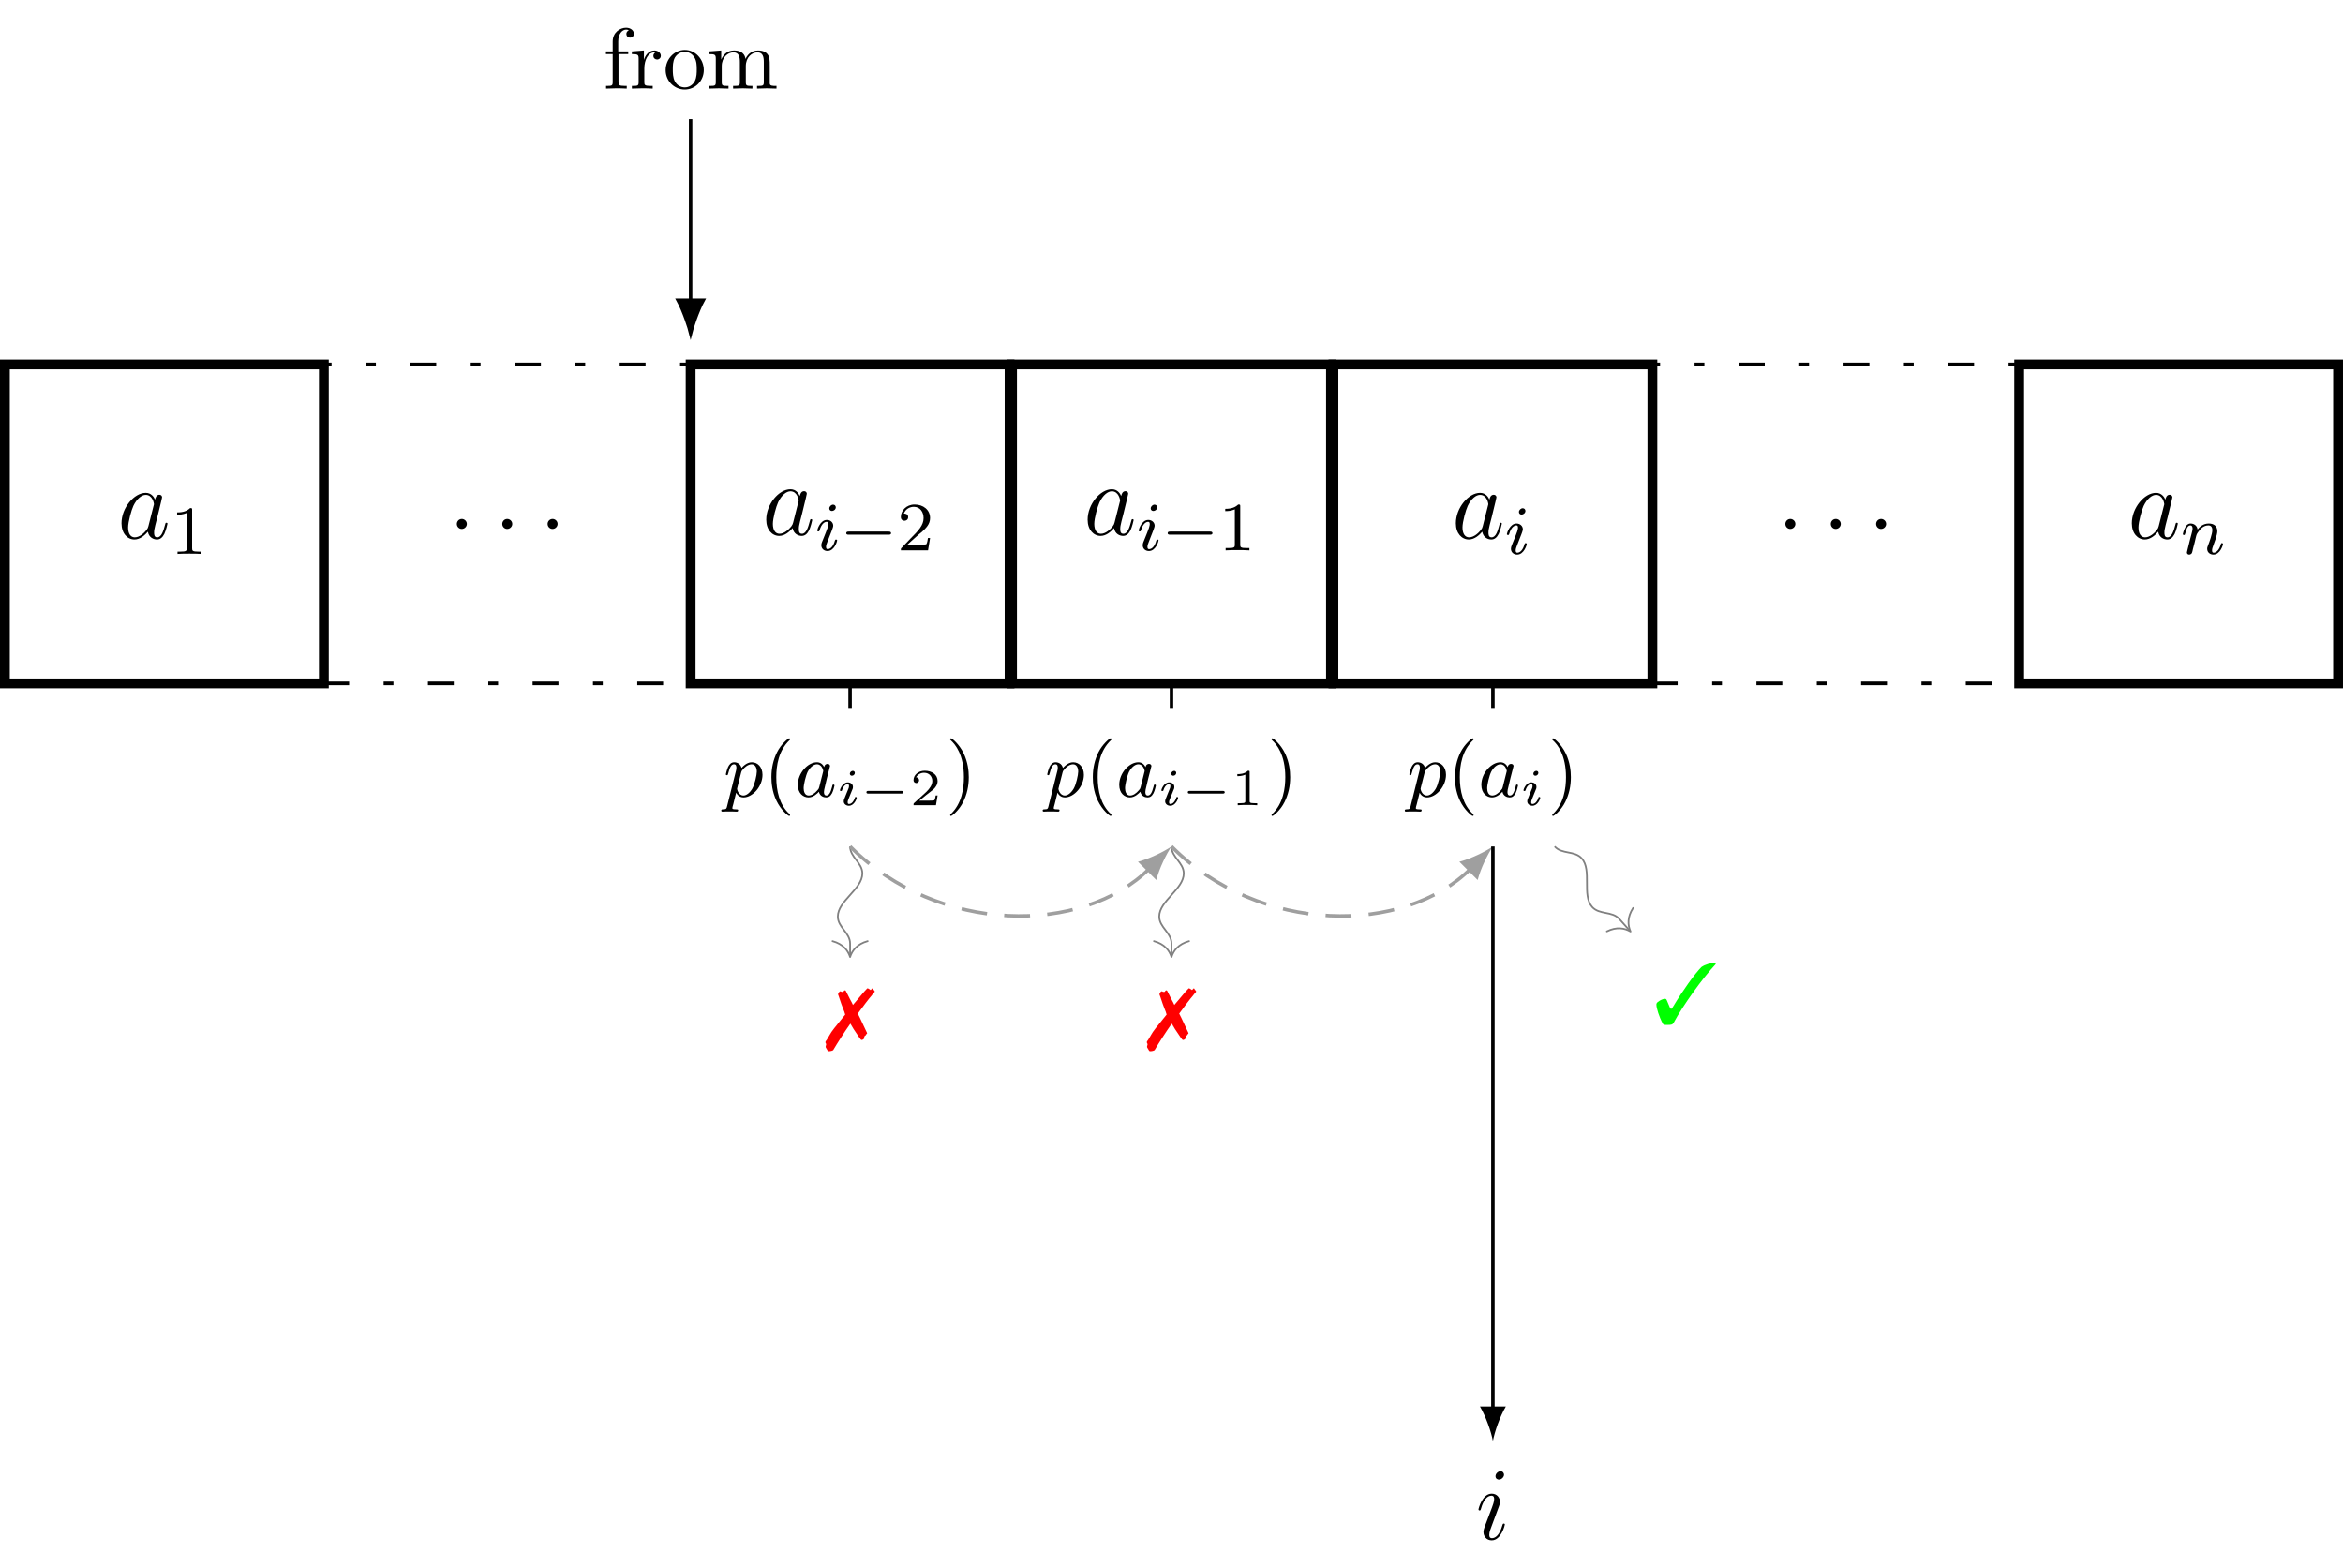
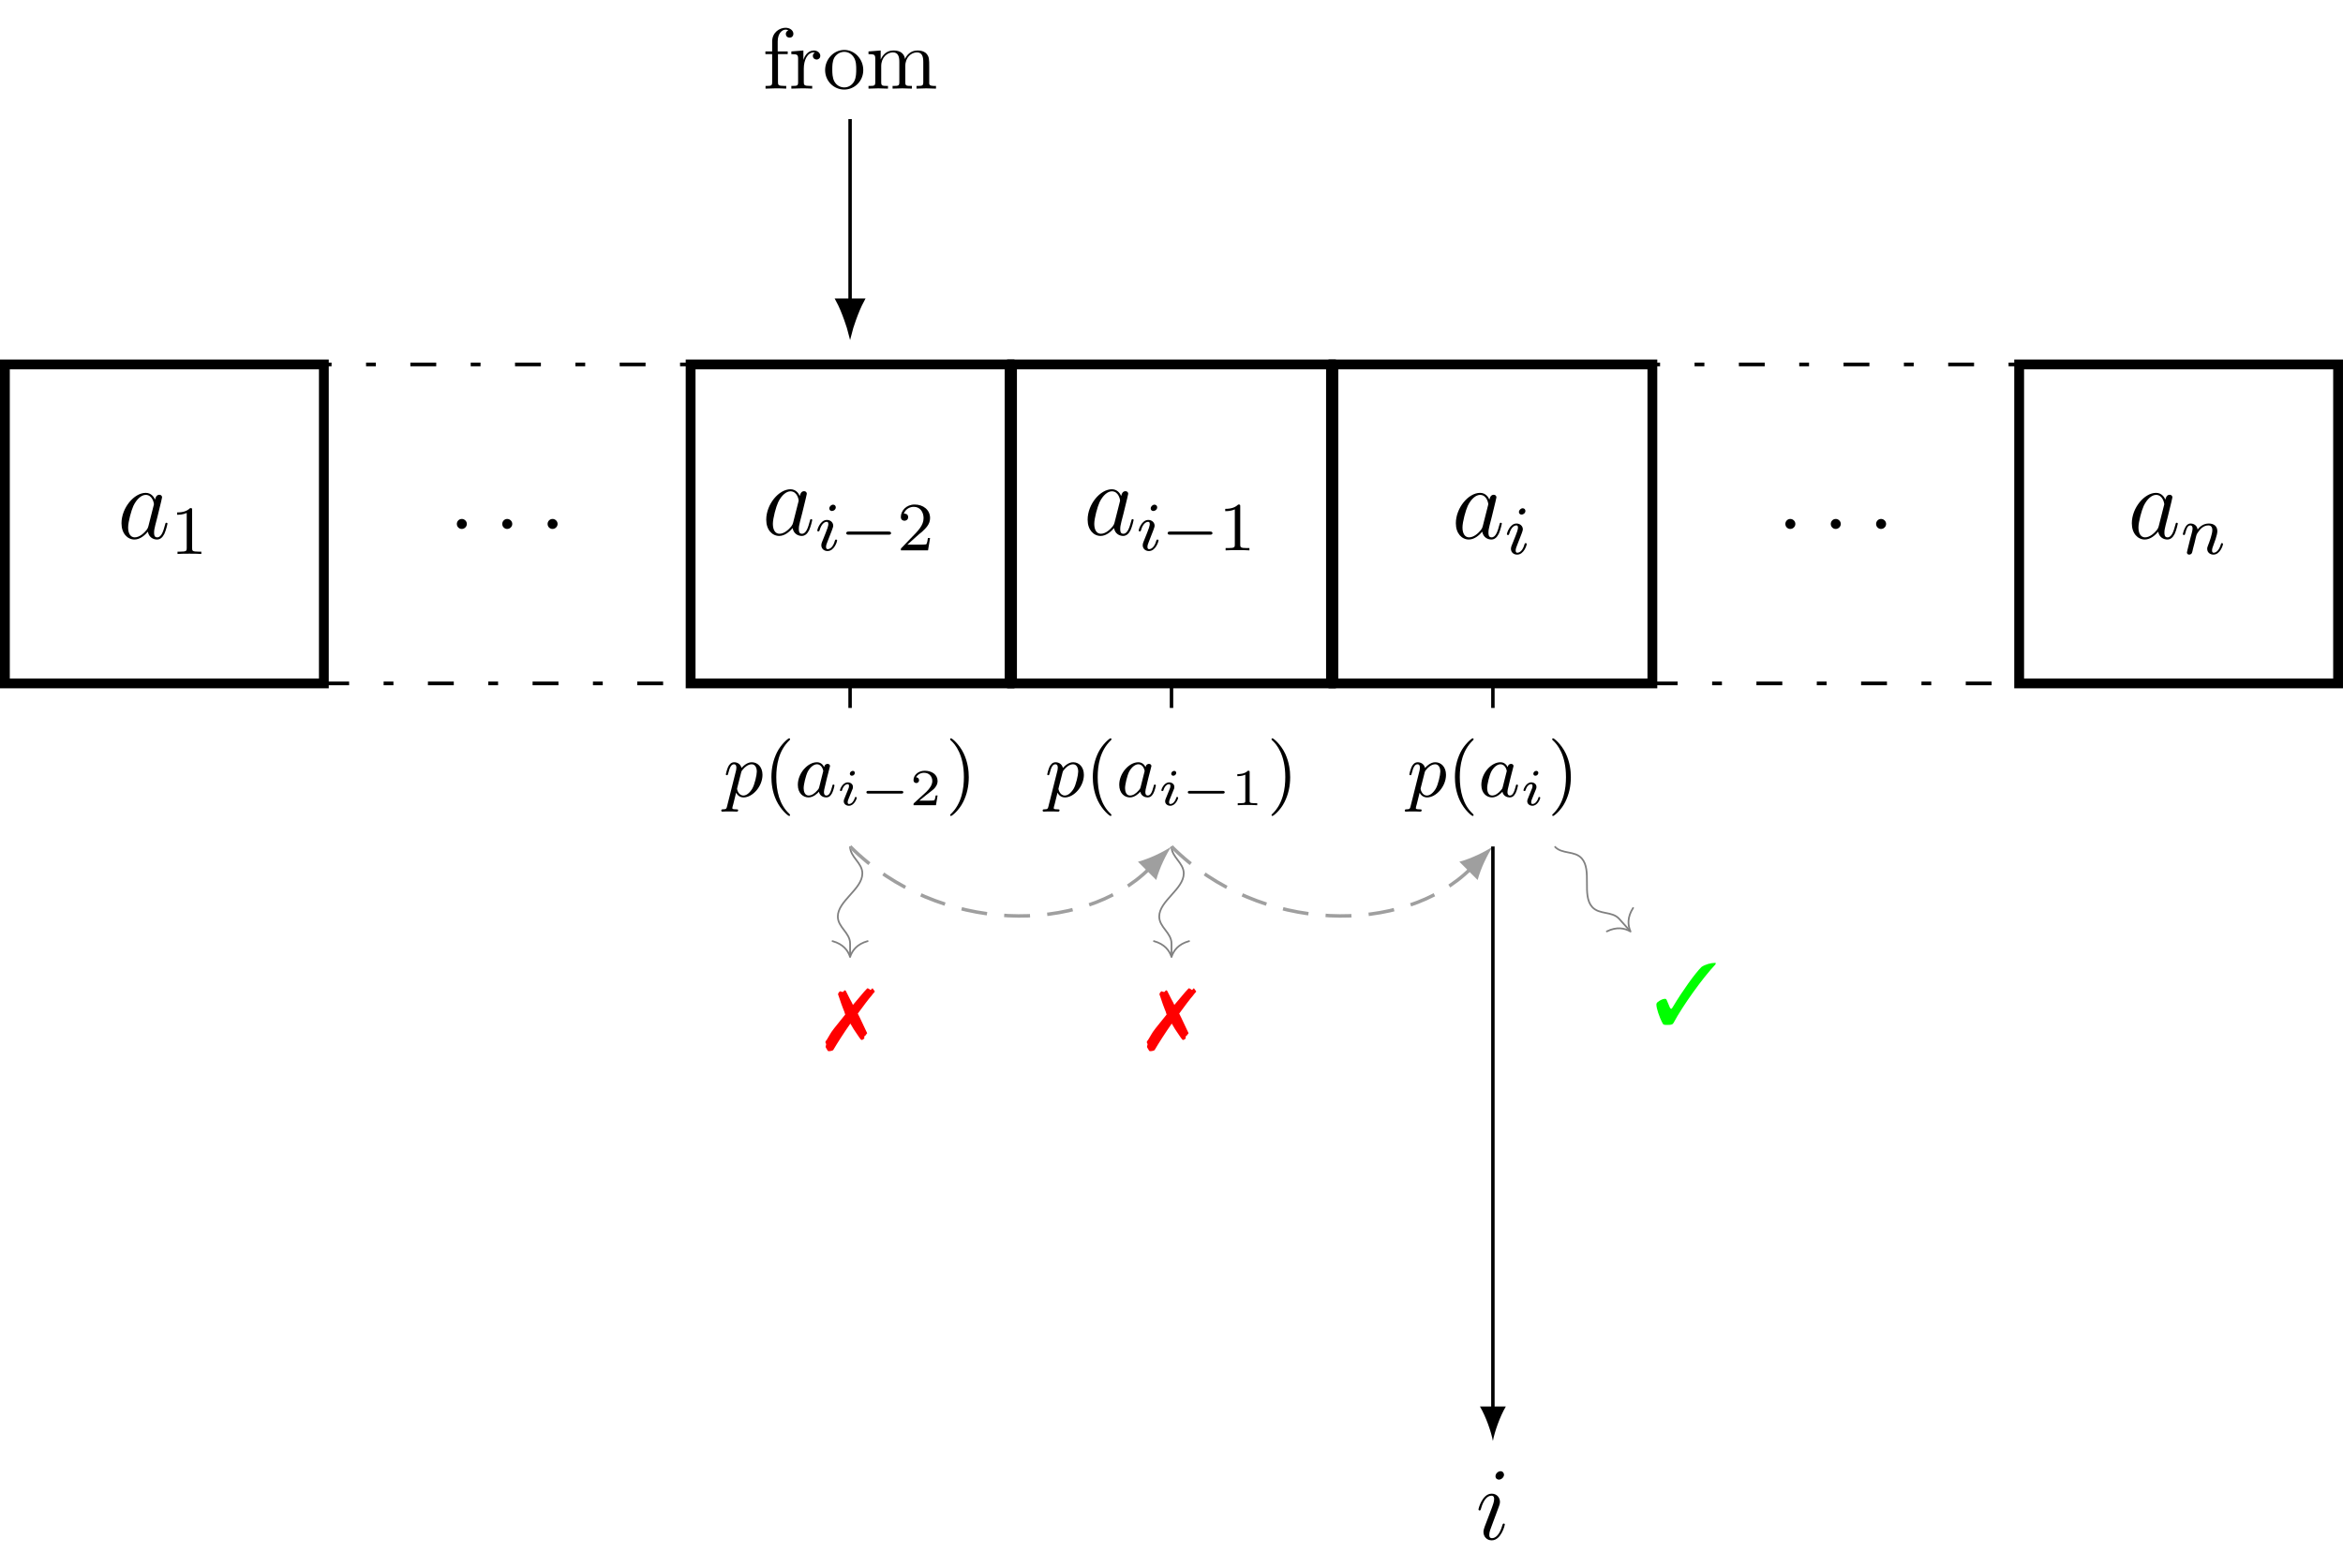
<svg xmlns="http://www.w3.org/2000/svg" xmlns:xlink="http://www.w3.org/1999/xlink" width="270.709pt" height="181.156pt" viewBox="0 0 270.709 181.156" version="1.1">
  <defs>
    <g>
      <symbol overflow="visible" id="glyph0-0">
        <path style="stroke:none;" d="" />
      </symbol>
      <symbol overflow="visible" id="glyph0-1">
        <path style="stroke:none;" d="M 3.594 -1.422 C 3.531 -1.219 3.531 -1.188 3.375 -0.969 C 3.109 -0.641 2.578 -0.125 2.016 -0.125 C 1.531 -0.125 1.25 -0.562 1.25 -1.266 C 1.25 -1.922 1.625 -3.266 1.859 -3.766 C 2.266 -4.609 2.828 -5.031 3.281 -5.031 C 4.078 -5.031 4.234 -4.047 4.234 -3.953 C 4.234 -3.938 4.203 -3.797 4.188 -3.766 Z M 4.359 -4.484 C 4.234 -4.797 3.906 -5.266 3.281 -5.266 C 1.938 -5.266 0.484 -3.531 0.484 -1.75 C 0.484 -0.578 1.172 0.125 1.984 0.125 C 2.641 0.125 3.203 -0.391 3.531 -0.781 C 3.656 -0.078 4.219 0.125 4.578 0.125 C 4.938 0.125 5.219 -0.094 5.438 -0.531 C 5.625 -0.938 5.797 -1.656 5.797 -1.703 C 5.797 -1.766 5.75 -1.812 5.672 -1.812 C 5.562 -1.812 5.562 -1.75 5.516 -1.578 C 5.328 -0.875 5.109 -0.125 4.609 -0.125 C 4.266 -0.125 4.25 -0.438 4.25 -0.672 C 4.25 -0.938 4.281 -1.078 4.391 -1.547 C 4.469 -1.844 4.531 -2.109 4.625 -2.453 C 5.062 -4.25 5.172 -4.672 5.172 -4.75 C 5.172 -4.906 5.047 -5.047 4.859 -5.047 C 4.484 -5.047 4.391 -4.625 4.359 -4.484 Z M 4.359 -4.484 " />
      </symbol>
      <symbol overflow="visible" id="glyph0-2">
        <path style="stroke:none;" d="M 2.203 -0.578 C 2.203 -0.922 1.906 -1.156 1.625 -1.156 C 1.281 -1.156 1.047 -0.875 1.047 -0.578 C 1.047 -0.234 1.328 0 1.609 0 C 1.953 0 2.203 -0.281 2.203 -0.578 Z M 2.203 -0.578 " />
      </symbol>
      <symbol overflow="visible" id="glyph0-3">
        <path style="stroke:none;" d="M 3.375 -1.703 C 3.375 -1.766 3.328 -1.812 3.266 -1.812 C 3.156 -1.812 3.141 -1.781 3.078 -1.578 C 2.766 -0.484 2.281 -0.125 1.891 -0.125 C 1.75 -0.125 1.578 -0.156 1.578 -0.516 C 1.578 -0.844 1.719 -1.188 1.859 -1.547 L 2.688 -3.781 C 2.719 -3.875 2.812 -4.094 2.812 -4.312 C 2.812 -4.812 2.453 -5.266 1.859 -5.266 C 0.766 -5.266 0.328 -3.531 0.328 -3.438 C 0.328 -3.391 0.375 -3.328 0.453 -3.328 C 0.562 -3.328 0.578 -3.375 0.625 -3.547 C 0.906 -4.547 1.359 -5.031 1.828 -5.031 C 1.938 -5.031 2.141 -5.016 2.141 -4.641 C 2.141 -4.328 1.984 -3.938 1.891 -3.672 L 1.047 -1.453 C 0.984 -1.25 0.906 -1.062 0.906 -0.844 C 0.906 -0.312 1.281 0.125 1.859 0.125 C 2.953 0.125 3.375 -1.625 3.375 -1.703 Z M 3.281 -7.453 C 3.281 -7.641 3.141 -7.859 2.875 -7.859 C 2.609 -7.859 2.297 -7.594 2.297 -7.281 C 2.297 -6.984 2.547 -6.891 2.688 -6.891 C 3.016 -6.891 3.281 -7.203 3.281 -7.453 Z M 3.281 -7.453 " />
      </symbol>
      <symbol overflow="visible" id="glyph1-0">
        <path style="stroke:none;" d="" />
      </symbol>
      <symbol overflow="visible" id="glyph1-1">
        <path style="stroke:none;" d="M 2.5 -5.078 C 2.5 -5.297 2.484 -5.297 2.266 -5.297 C 1.938 -4.984 1.516 -4.797 0.766 -4.797 L 0.766 -4.531 C 0.984 -4.531 1.406 -4.531 1.875 -4.734 L 1.875 -0.656 C 1.875 -0.359 1.844 -0.266 1.094 -0.266 L 0.812 -0.266 L 0.812 0 C 1.141 -0.031 1.828 -0.031 2.188 -0.031 C 2.547 -0.031 3.234 -0.031 3.562 0 L 3.562 -0.266 L 3.281 -0.266 C 2.531 -0.266 2.5 -0.359 2.5 -0.656 Z M 2.5 -5.078 " />
      </symbol>
      <symbol overflow="visible" id="glyph1-2">
        <path style="stroke:none;" d="M 2.25 -1.625 C 2.375 -1.75 2.703 -2.016 2.844 -2.125 C 3.328 -2.578 3.797 -3.016 3.797 -3.734 C 3.797 -4.688 3 -5.297 2.016 -5.297 C 1.047 -5.297 0.422 -4.578 0.422 -3.859 C 0.422 -3.469 0.734 -3.422 0.844 -3.422 C 1.016 -3.422 1.266 -3.531 1.266 -3.844 C 1.266 -4.25 0.859 -4.25 0.766 -4.25 C 1 -4.844 1.531 -5.031 1.922 -5.031 C 2.656 -5.031 3.047 -4.406 3.047 -3.734 C 3.047 -2.906 2.469 -2.297 1.516 -1.344 L 0.516 -0.297 C 0.422 -0.219 0.422 -0.203 0.422 0 L 3.562 0 L 3.797 -1.422 L 3.547 -1.422 C 3.531 -1.266 3.469 -0.875 3.375 -0.719 C 3.328 -0.656 2.719 -0.656 2.594 -0.656 L 1.172 -0.656 Z M 2.25 -1.625 " />
      </symbol>
      <symbol overflow="visible" id="glyph2-0">
        <path style="stroke:none;" d="" />
      </symbol>
      <symbol overflow="visible" id="glyph2-1">
        <path style="stroke:none;" d="M 2.375 -4.969 C 2.375 -5.141 2.25 -5.281 2.062 -5.281 C 1.859 -5.281 1.625 -5.078 1.625 -4.844 C 1.625 -4.672 1.75 -4.547 1.938 -4.547 C 2.141 -4.547 2.375 -4.734 2.375 -4.969 Z M 1.219 -2.047 L 0.781 -0.953 C 0.734 -0.828 0.703 -0.734 0.703 -0.594 C 0.703 -0.203 1 0.078 1.422 0.078 C 2.203 0.078 2.531 -1.031 2.531 -1.141 C 2.531 -1.219 2.469 -1.25 2.406 -1.25 C 2.312 -1.25 2.297 -1.188 2.266 -1.109 C 2.094 -0.469 1.766 -0.141 1.438 -0.141 C 1.344 -0.141 1.25 -0.188 1.25 -0.391 C 1.25 -0.594 1.312 -0.734 1.406 -0.984 C 1.484 -1.188 1.562 -1.406 1.656 -1.625 L 1.906 -2.266 C 1.969 -2.453 2.078 -2.703 2.078 -2.844 C 2.078 -3.234 1.75 -3.516 1.344 -3.516 C 0.578 -3.516 0.234 -2.406 0.234 -2.297 C 0.234 -2.219 0.297 -2.188 0.359 -2.188 C 0.469 -2.188 0.469 -2.234 0.5 -2.312 C 0.719 -3.078 1.078 -3.297 1.328 -3.297 C 1.438 -3.297 1.516 -3.25 1.516 -3.031 C 1.516 -2.953 1.5 -2.844 1.422 -2.594 Z M 1.219 -2.047 " />
      </symbol>
      <symbol overflow="visible" id="glyph2-2">
        <path style="stroke:none;" d="M 1.594 -1.312 C 1.625 -1.422 1.703 -1.734 1.719 -1.844 C 1.828 -2.281 1.828 -2.281 2.016 -2.547 C 2.281 -2.938 2.656 -3.297 3.188 -3.297 C 3.469 -3.297 3.641 -3.125 3.641 -2.75 C 3.641 -2.312 3.312 -1.406 3.156 -1.016 C 3.047 -0.75 3.047 -0.703 3.047 -0.594 C 3.047 -0.141 3.422 0.078 3.766 0.078 C 4.547 0.078 4.875 -1.031 4.875 -1.141 C 4.875 -1.219 4.812 -1.25 4.75 -1.25 C 4.656 -1.25 4.641 -1.188 4.625 -1.109 C 4.438 -0.453 4.094 -0.141 3.797 -0.141 C 3.672 -0.141 3.609 -0.219 3.609 -0.406 C 3.609 -0.594 3.672 -0.766 3.75 -0.969 C 3.859 -1.266 4.219 -2.188 4.219 -2.625 C 4.219 -3.234 3.797 -3.516 3.234 -3.516 C 2.578 -3.516 2.172 -3.125 1.938 -2.828 C 1.875 -3.266 1.531 -3.516 1.125 -3.516 C 0.844 -3.516 0.641 -3.328 0.516 -3.078 C 0.312 -2.703 0.234 -2.312 0.234 -2.297 C 0.234 -2.219 0.297 -2.188 0.359 -2.188 C 0.469 -2.188 0.469 -2.219 0.531 -2.438 C 0.625 -2.828 0.766 -3.297 1.094 -3.297 C 1.312 -3.297 1.359 -3.094 1.359 -2.922 C 1.359 -2.766 1.312 -2.625 1.25 -2.359 C 1.234 -2.297 1.109 -1.828 1.078 -1.719 L 0.781 -0.516 C 0.75 -0.391 0.703 -0.203 0.703 -0.172 C 0.703 0.016 0.859 0.078 0.969 0.078 C 1.109 0.078 1.234 -0.016 1.281 -0.109 C 1.312 -0.156 1.375 -0.438 1.406 -0.594 Z M 1.594 -1.312 " />
      </symbol>
      <symbol overflow="visible" id="glyph3-0">
        <path style="stroke:none;" d="" />
      </symbol>
      <symbol overflow="visible" id="glyph3-1">
        <path style="stroke:none;" d="M 5.562 -1.812 C 5.703 -1.812 5.875 -1.812 5.875 -1.984 C 5.875 -2.172 5.703 -2.172 5.562 -2.172 L 1 -2.172 C 0.875 -2.172 0.703 -2.172 0.703 -1.984 C 0.703 -1.812 0.875 -1.812 1 -1.812 Z M 5.562 -1.812 " />
      </symbol>
      <symbol overflow="visible" id="glyph4-0">
        <path style="stroke:none;" d="" />
      </symbol>
      <symbol overflow="visible" id="glyph4-1">
        <path style="stroke:none;" d="M 0.406 1.125 C 0.344 1.375 0.328 1.469 -0.047 1.469 C -0.156 1.469 -0.266 1.469 -0.266 1.625 C -0.266 1.656 -0.234 1.734 -0.141 1.734 L 0.234 1.719 C 0.297 1.719 0.5 1.719 0.625 1.719 C 0.781 1.719 0.938 1.719 1.078 1.719 C 1.234 1.719 1.375 1.734 1.516 1.734 C 1.562 1.734 1.688 1.734 1.688 1.578 C 1.688 1.469 1.594 1.469 1.438 1.469 C 1.016 1.469 1.016 1.406 1.016 1.312 C 1.016 1.266 1.078 1.016 1.125 0.875 L 1.453 -0.453 C 1.547 -0.266 1.797 0.094 2.312 0.094 C 3.359 0.094 4.5 -1.172 4.5 -2.516 C 4.5 -3.422 3.938 -3.969 3.266 -3.969 C 3.078 -3.969 2.625 -3.922 2.078 -3.312 C 1.953 -3.812 1.531 -3.969 1.234 -3.969 C 0.859 -3.969 0.656 -3.688 0.531 -3.438 C 0.391 -3.125 0.266 -2.625 0.266 -2.578 C 0.266 -2.5 0.328 -2.469 0.391 -2.469 C 0.484 -2.469 0.5 -2.516 0.547 -2.703 C 0.719 -3.406 0.906 -3.734 1.203 -3.734 C 1.484 -3.734 1.484 -3.453 1.484 -3.312 C 1.484 -3.25 1.469 -3.109 1.453 -3.047 Z M 2.031 -2.766 C 2.078 -2.938 2.078 -2.953 2.203 -3.094 C 2.438 -3.406 2.844 -3.734 3.25 -3.734 C 3.672 -3.734 3.844 -3.312 3.844 -2.891 C 3.844 -2.5 3.594 -1.375 3.312 -0.906 C 3 -0.391 2.625 -0.125 2.297 -0.125 C 1.719 -0.125 1.562 -0.828 1.562 -0.891 C 1.562 -0.953 1.594 -1 1.594 -1.047 Z M 2.031 -2.766 " />
      </symbol>
      <symbol overflow="visible" id="glyph4-2">
        <path style="stroke:none;" d="M 3.422 -3.406 C 3.25 -3.734 2.984 -3.969 2.578 -3.969 C 1.531 -3.969 0.375 -2.719 0.375 -1.359 C 0.375 -0.375 1 0.094 1.609 0.094 C 2.188 0.094 2.656 -0.391 2.812 -0.562 C 2.906 -0.062 3.359 0.094 3.641 0.094 C 3.906 0.094 4.125 -0.016 4.328 -0.391 C 4.484 -0.688 4.609 -1.25 4.609 -1.281 C 4.609 -1.328 4.578 -1.391 4.5 -1.391 C 4.391 -1.391 4.375 -1.344 4.344 -1.172 C 4.141 -0.391 3.953 -0.125 3.672 -0.125 C 3.438 -0.125 3.391 -0.344 3.391 -0.531 C 3.391 -0.703 3.438 -0.891 3.516 -1.203 L 3.734 -2.125 C 3.797 -2.344 3.969 -3.016 4 -3.156 C 4.031 -3.281 4.094 -3.5 4.094 -3.531 C 4.094 -3.672 3.969 -3.781 3.812 -3.781 C 3.688 -3.781 3.469 -3.719 3.422 -3.406 Z M 2.844 -1.094 C 2.797 -0.922 2.797 -0.922 2.656 -0.75 C 2.328 -0.359 1.969 -0.125 1.625 -0.125 C 1.188 -0.125 1.047 -0.578 1.047 -0.969 C 1.047 -1.406 1.297 -2.438 1.516 -2.875 C 1.797 -3.406 2.219 -3.734 2.578 -3.734 C 3.172 -3.734 3.312 -3.016 3.312 -2.953 C 3.312 -2.922 3.297 -2.859 3.281 -2.828 Z M 2.844 -1.094 " />
      </symbol>
      <symbol overflow="visible" id="glyph5-0">
        <path style="stroke:none;" d="" />
      </symbol>
      <symbol overflow="visible" id="glyph5-1">
        <path style="stroke:none;" d="M 3.062 2.141 C 3.062 2.094 3.031 2.062 2.984 2 C 1.828 0.938 1.469 -0.672 1.469 -2.25 C 1.469 -3.625 1.734 -5.312 3 -6.516 C 3.047 -6.562 3.062 -6.578 3.062 -6.625 C 3.062 -6.688 3.016 -6.734 2.953 -6.734 C 2.844 -6.734 2.031 -6.078 1.547 -5.109 C 1.125 -4.25 0.906 -3.312 0.906 -2.25 C 0.906 -1.609 0.984 -0.578 1.484 0.469 C 2.016 1.578 2.844 2.234 2.953 2.234 C 3.016 2.234 3.062 2.203 3.062 2.141 Z M 3.062 2.141 " />
      </symbol>
      <symbol overflow="visible" id="glyph5-2">
        <path style="stroke:none;" d="M 2.672 -2.25 C 2.672 -2.984 2.562 -3.969 2.094 -4.969 C 1.562 -6.078 0.734 -6.734 0.625 -6.734 C 0.531 -6.734 0.516 -6.656 0.516 -6.625 C 0.516 -6.578 0.531 -6.562 0.594 -6.5 C 1.125 -6.031 2.109 -4.812 2.109 -2.25 C 2.109 -0.969 1.875 0.812 0.578 2.031 C 0.562 2.047 0.516 2.094 0.516 2.141 C 0.516 2.156 0.531 2.234 0.625 2.234 C 0.734 2.234 1.547 1.594 2.031 0.609 C 2.453 -0.25 2.672 -1.172 2.672 -2.25 Z M 2.672 -2.25 " />
      </symbol>
      <symbol overflow="visible" id="glyph6-0">
        <path style="stroke:none;" d="" />
      </symbol>
      <symbol overflow="visible" id="glyph6-1">
        <path style="stroke:none;" d="M 2.078 -3.734 C 2.078 -3.875 1.969 -3.969 1.844 -3.969 C 1.672 -3.969 1.5 -3.812 1.5 -3.641 C 1.5 -3.5 1.609 -3.406 1.734 -3.406 C 1.938 -3.406 2.078 -3.578 2.078 -3.734 Z M 1.719 -1.641 C 1.75 -1.703 1.797 -1.844 1.828 -1.906 C 1.844 -1.953 1.859 -2.016 1.859 -2.125 C 1.859 -2.453 1.562 -2.641 1.266 -2.641 C 0.656 -2.641 0.359 -1.844 0.359 -1.719 C 0.359 -1.688 0.391 -1.641 0.469 -1.641 C 0.562 -1.641 0.578 -1.672 0.594 -1.719 C 0.766 -2.297 1.078 -2.438 1.25 -2.438 C 1.359 -2.438 1.406 -2.359 1.406 -2.219 C 1.406 -2.109 1.375 -2.016 1.359 -1.969 L 1.047 -1.203 C 0.969 -1.031 0.969 -1.016 0.891 -0.812 C 0.812 -0.641 0.797 -0.562 0.797 -0.453 C 0.797 -0.156 1.062 0.062 1.391 0.062 C 2 0.062 2.297 -0.734 2.297 -0.859 C 2.297 -0.875 2.297 -0.953 2.188 -0.953 C 2.094 -0.953 2.094 -0.922 2.062 -0.797 C 1.969 -0.5 1.719 -0.141 1.406 -0.141 C 1.297 -0.141 1.25 -0.203 1.25 -0.359 C 1.25 -0.469 1.281 -0.562 1.359 -0.75 Z M 1.719 -1.641 " />
      </symbol>
      <symbol overflow="visible" id="glyph7-0">
        <path style="stroke:none;" d="" />
      </symbol>
      <symbol overflow="visible" id="glyph7-1">
        <path style="stroke:none;" d="M 4.766 -1.344 C 4.859 -1.344 5.016 -1.344 5.016 -1.5 C 5.016 -1.656 4.859 -1.656 4.766 -1.656 L 1 -1.656 C 0.891 -1.656 0.75 -1.656 0.75 -1.5 C 0.75 -1.344 0.891 -1.344 1 -1.344 Z M 4.766 -1.344 " />
      </symbol>
      <symbol overflow="visible" id="glyph8-0">
        <path style="stroke:none;" d="" />
      </symbol>
      <symbol overflow="visible" id="glyph8-1">
        <path style="stroke:none;" d="M 3.219 -1.125 L 3 -1.125 C 2.984 -1.031 2.922 -0.641 2.844 -0.578 C 2.797 -0.531 2.312 -0.531 2.219 -0.531 L 1.109 -0.531 L 1.875 -1.156 C 2.078 -1.328 2.609 -1.703 2.797 -1.891 C 2.969 -2.062 3.219 -2.375 3.219 -2.797 C 3.219 -3.547 2.547 -3.984 1.734 -3.984 C 0.969 -3.984 0.438 -3.469 0.438 -2.906 C 0.438 -2.609 0.688 -2.562 0.75 -2.562 C 0.906 -2.562 1.078 -2.672 1.078 -2.891 C 1.078 -3.016 1 -3.219 0.734 -3.219 C 0.875 -3.516 1.234 -3.75 1.656 -3.75 C 2.281 -3.75 2.609 -3.281 2.609 -2.797 C 2.609 -2.375 2.328 -1.938 1.922 -1.547 L 0.5 -0.25 C 0.438 -0.188 0.438 -0.188 0.438 0 L 3.031 0 Z M 3.219 -1.125 " />
      </symbol>
      <symbol overflow="visible" id="glyph8-2">
        <path style="stroke:none;" d="M 2.141 -3.797 C 2.141 -3.984 2.125 -3.984 1.938 -3.984 C 1.547 -3.594 0.938 -3.594 0.719 -3.594 L 0.719 -3.359 C 0.875 -3.359 1.281 -3.359 1.641 -3.531 L 1.641 -0.516 C 1.641 -0.312 1.641 -0.234 1.016 -0.234 L 0.766 -0.234 L 0.766 0 C 1.094 -0.031 1.562 -0.031 1.891 -0.031 C 2.219 -0.031 2.688 -0.031 3.016 0 L 3.016 -0.234 L 2.766 -0.234 C 2.141 -0.234 2.141 -0.312 2.141 -0.516 Z M 2.141 -3.797 " />
      </symbol>
      <symbol overflow="visible" id="glyph9-0">
        <path style="stroke:none;" d="" />
      </symbol>
      <symbol overflow="visible" id="glyph9-1">
        <path style="stroke:none;" d="M 3.734 -3.656 C 4.203 -4.312 5.141 -5.547 5.328 -5.734 C 5.406 -5.859 5.5 -5.953 5.578 -6.047 C 5.625 -6.094 5.656 -6.141 5.672 -6.156 C 5.688 -6.172 5.703 -6.188 5.703 -6.203 C 5.703 -6.203 5.641 -6.312 5.625 -6.328 L 5.531 -6.438 C 5.531 -6.438 5.516 -6.469 5.5 -6.5 C 5.453 -6.562 5.438 -6.578 5.438 -6.578 L 5.422 -6.578 C 5.406 -6.578 5.391 -6.562 5.391 -6.547 C 5.344 -6.516 5.312 -6.484 5.281 -6.438 C 5.281 -6.438 5.25 -6.406 5.219 -6.375 C 5.078 -6.484 4.922 -6.578 4.859 -6.578 C 4.828 -6.578 4.812 -6.562 4.453 -6.172 C 3.719 -5.312 3.344 -4.875 3.172 -4.656 C 3.125 -4.781 3.125 -4.781 3.047 -4.922 C 2.844 -5.281 2.719 -5.547 2.609 -5.766 C 2.328 -6.344 2.328 -6.344 2.25 -6.344 C 2.219 -6.344 2.172 -6.312 2.156 -6.312 C 2.141 -6.281 2.125 -6.25 2.109 -6.234 L 2.031 -6.156 C 2 -6.172 1.969 -6.172 1.953 -6.172 C 1.938 -6.172 1.906 -6.172 1.875 -6.156 C 1.797 -6.203 1.766 -6.234 1.719 -6.234 C 1.625 -6.234 1.453 -6.016 1.453 -5.891 C 1.453 -5.875 1.469 -5.797 1.516 -5.703 L 1.828 -4.781 C 1.953 -4.453 2.062 -4.141 2.188 -3.844 C 2.188 -3.797 2.234 -3.703 2.281 -3.547 C 1.062 -2.047 0.688 -1.578 0.516 -1.25 C 0.312 -0.922 0.188 -0.688 0.156 -0.641 C 0.047 -0.516 -0.016 -0.406 -0.016 -0.344 C -0.016 -0.344 0.016 -0.266 0.062 -0.172 C 0.062 -0.141 0.078 -0.109 0.078 -0.094 C 0.078 -0.078 0.062 -0.016 0.031 0.094 C 0.016 0.125 0.016 0.141 0.016 0.156 C 0.016 0.234 0.016 0.234 0.234 0.594 C 0.281 0.672 0.297 0.688 0.375 0.688 C 0.562 0.688 0.797 0.641 0.891 0.562 C 1.359 -0.234 2.156 -1.484 2.875 -2.5 C 3.203 -1.922 3.203 -1.922 3.875 -0.938 C 4.062 -0.672 4.109 -0.609 4.188 -0.609 C 4.312 -0.609 4.5 -0.766 4.5 -0.859 C 4.5 -0.875 4.5 -0.906 4.469 -0.953 C 4.469 -0.953 4.469 -0.984 4.469 -0.984 C 4.469 -1 4.5 -1.031 4.562 -1.094 L 4.672 -1.172 L 4.672 -1.234 C 4.75 -1.281 4.781 -1.312 4.812 -1.375 L 4.781 -1.469 C 4.734 -1.562 4.734 -1.562 4.609 -1.828 C 4.422 -2.219 4.25 -2.609 3.984 -3.156 Z M 3.734 -3.656 " />
      </symbol>
      <symbol overflow="visible" id="glyph9-2">
        <path style="stroke:none;" d="M 7.188 -7.031 C 6.625 -7.031 5.969 -6.844 5.547 -6.547 C 4.781 -5.781 3.344 -3.766 2.297 -2.016 C 2.172 -1.781 2.109 -1.719 2.047 -1.719 C 2 -1.719 1.922 -1.797 1.859 -1.969 L 1.562 -2.672 C 1.5 -2.828 1.453 -2.875 1.328 -2.875 C 1.109 -2.875 0.797 -2.734 0.516 -2.516 C 0.391 -2.422 0.344 -2.328 0.344 -2.203 C 0.344 -1.797 0.672 -0.766 1.062 -0.047 C 1.141 0.125 1.203 0.141 1.609 0.141 C 2.109 0.141 2.219 0.094 2.328 -0.094 C 3.406 -2.109 5.703 -5.297 7.188 -6.875 Z M 7.188 -7.031 " />
      </symbol>
      <symbol overflow="visible" id="glyph10-0">
        <path style="stroke:none;" d="" />
      </symbol>
      <symbol overflow="visible" id="glyph10-1">
        <path style="stroke:none;" d="M 1.75 -4.297 L 1.75 -5.453 C 1.75 -6.328 2.219 -6.812 2.656 -6.812 C 2.688 -6.812 2.844 -6.812 2.984 -6.734 C 2.875 -6.703 2.688 -6.562 2.688 -6.312 C 2.688 -6.094 2.844 -5.891 3.125 -5.891 C 3.406 -5.891 3.562 -6.094 3.562 -6.328 C 3.562 -6.703 3.188 -7.031 2.656 -7.031 C 1.969 -7.031 1.109 -6.5 1.109 -5.438 L 1.109 -4.297 L 0.328 -4.297 L 0.328 -3.984 L 1.109 -3.984 L 1.109 -0.75 C 1.109 -0.312 1 -0.312 0.344 -0.312 L 0.344 0 C 0.734 -0.016 1.203 -0.031 1.469 -0.031 C 1.875 -0.031 2.344 -0.031 2.734 0 L 2.734 -0.312 L 2.531 -0.312 C 1.797 -0.312 1.781 -0.422 1.781 -0.781 L 1.781 -3.984 L 2.906 -3.984 L 2.906 -4.297 Z M 1.75 -4.297 " />
      </symbol>
      <symbol overflow="visible" id="glyph10-2">
        <path style="stroke:none;" d="M 1.672 -3.312 L 1.672 -4.406 L 0.281 -4.297 L 0.281 -3.984 C 0.984 -3.984 1.062 -3.922 1.062 -3.422 L 1.062 -0.75 C 1.062 -0.312 0.953 -0.312 0.281 -0.312 L 0.281 0 C 0.672 -0.016 1.141 -0.031 1.422 -0.031 C 1.812 -0.031 2.281 -0.031 2.688 0 L 2.688 -0.312 L 2.469 -0.312 C 1.734 -0.312 1.719 -0.422 1.719 -0.781 L 1.719 -2.312 C 1.719 -3.297 2.141 -4.188 2.891 -4.188 C 2.953 -4.188 2.984 -4.188 3 -4.172 C 2.969 -4.172 2.766 -4.047 2.766 -3.781 C 2.766 -3.516 2.984 -3.359 3.203 -3.359 C 3.375 -3.359 3.625 -3.484 3.625 -3.797 C 3.625 -4.109 3.312 -4.406 2.891 -4.406 C 2.156 -4.406 1.797 -3.734 1.672 -3.312 Z M 1.672 -3.312 " />
      </symbol>
      <symbol overflow="visible" id="glyph10-3">
        <path style="stroke:none;" d="M 4.688 -2.141 C 4.688 -3.406 3.703 -4.469 2.5 -4.469 C 1.25 -4.469 0.281 -3.375 0.281 -2.141 C 0.281 -0.844 1.312 0.109 2.484 0.109 C 3.688 0.109 4.688 -0.875 4.688 -2.141 Z M 2.5 -0.141 C 2.062 -0.141 1.625 -0.344 1.359 -0.812 C 1.109 -1.25 1.109 -1.859 1.109 -2.219 C 1.109 -2.609 1.109 -3.141 1.344 -3.578 C 1.609 -4.031 2.078 -4.25 2.484 -4.25 C 2.922 -4.25 3.344 -4.031 3.609 -3.594 C 3.875 -3.172 3.875 -2.594 3.875 -2.219 C 3.875 -1.859 3.875 -1.312 3.656 -0.875 C 3.422 -0.422 2.984 -0.141 2.5 -0.141 Z M 2.5 -0.141 " />
      </symbol>
      <symbol overflow="visible" id="glyph10-4">
        <path style="stroke:none;" d="M 1.094 -3.422 L 1.094 -0.75 C 1.094 -0.312 0.984 -0.312 0.312 -0.312 L 0.312 0 C 0.672 -0.016 1.172 -0.031 1.453 -0.031 C 1.703 -0.031 2.219 -0.016 2.562 0 L 2.562 -0.312 C 1.891 -0.312 1.781 -0.312 1.781 -0.75 L 1.781 -2.594 C 1.781 -3.625 2.5 -4.188 3.125 -4.188 C 3.766 -4.188 3.875 -3.656 3.875 -3.078 L 3.875 -0.75 C 3.875 -0.312 3.766 -0.312 3.094 -0.312 L 3.094 0 C 3.438 -0.016 3.953 -0.031 4.219 -0.031 C 4.469 -0.031 5 -0.016 5.328 0 L 5.328 -0.312 C 4.672 -0.312 4.562 -0.312 4.562 -0.75 L 4.562 -2.594 C 4.562 -3.625 5.266 -4.188 5.906 -4.188 C 6.531 -4.188 6.641 -3.656 6.641 -3.078 L 6.641 -0.75 C 6.641 -0.312 6.531 -0.312 5.859 -0.312 L 5.859 0 C 6.203 -0.016 6.719 -0.031 6.984 -0.031 C 7.25 -0.031 7.766 -0.016 8.109 0 L 8.109 -0.312 C 7.594 -0.312 7.344 -0.312 7.328 -0.609 L 7.328 -2.516 C 7.328 -3.375 7.328 -3.672 7.016 -4.031 C 6.875 -4.203 6.547 -4.406 5.969 -4.406 C 5.141 -4.406 4.688 -3.812 4.531 -3.422 C 4.391 -4.297 3.656 -4.406 3.203 -4.406 C 2.469 -4.406 2 -3.984 1.719 -3.359 L 1.719 -4.406 L 0.312 -4.297 L 0.312 -3.984 C 1.016 -3.984 1.094 -3.922 1.094 -3.422 Z M 1.094 -3.422 " />
      </symbol>
    </g>
    <clipPath id="clip1">
      <path d="M 233 42 L 270.711 42 L 270.711 79 L 233 79 Z M 233 42 " />
    </clipPath>
    <clipPath id="clip2">
      <path d="M 232 41 L 270.711 41 L 270.711 80 L 232 80 Z M 232 41 " />
    </clipPath>
  </defs>
  <g id="surface1">
    <path style="fill-rule:nonzero;fill:rgb(100%,100%,100%);fill-opacity:1;stroke-width:1.134;stroke-linecap:butt;stroke-linejoin:miter;stroke:rgb(0%,0%,0%);stroke-opacity:1;stroke-miterlimit:10;" d="M -18.426 -18.426 L 18.426 -18.426 L 18.426 18.426 L -18.426 18.426 Z M -18.426 -18.426 " transform="matrix(1,0,0,-1,18.992,60.531)" />
    <g style="fill:rgb(0%,0%,0%);fill-opacity:1;">
      <use xlink:href="#glyph0-1" x="13.554" y="62.208" />
    </g>
    <g style="fill:rgb(0%,0%,0%);fill-opacity:1;">
      <use xlink:href="#glyph1-1" x="19.698" y="64.001" />
    </g>
    <path style="fill:none;stroke-width:0.425;stroke-linecap:butt;stroke-linejoin:miter;stroke:rgb(0%,0%,0%);stroke-opacity:1;stroke-dasharray:2.989,3.985,1.134,3.985;stroke-miterlimit:10;" d="M -21.258 -18.426 L 21.261 -18.426 L 21.261 18.426 L -21.258 18.426 Z M -21.258 -18.426 " transform="matrix(1,0,0,-1,58.606,60.531)" />
    <g style="fill:rgb(0%,0%,0%);fill-opacity:1;">
      <use xlink:href="#glyph0-2" x="51.736" y="61.112" />
    </g>
    <g style="fill:rgb(0%,0%,0%);fill-opacity:1;">
      <use xlink:href="#glyph0-2" x="56.984" y="61.112" />
    </g>
    <g style="fill:rgb(0%,0%,0%);fill-opacity:1;">
      <use xlink:href="#glyph0-2" x="62.221" y="61.112" />
    </g>
    <path style="fill-rule:nonzero;fill:rgb(100%,100%,100%);fill-opacity:1;stroke-width:1.134;stroke-linecap:butt;stroke-linejoin:miter;stroke:rgb(0%,0%,0%);stroke-opacity:1;stroke-miterlimit:10;" d="M -18.427 -18.426 L 18.425 -18.426 L 18.425 18.426 L -18.427 18.426 Z M -18.427 -18.426 " transform="matrix(1,0,0,-1,98.22,60.531)" />
    <g style="fill:rgb(0%,0%,0%);fill-opacity:1;">
      <use xlink:href="#glyph0-1" x="88.047" y="61.793" />
    </g>
    <g style="fill:rgb(0%,0%,0%);fill-opacity:1;">
      <use xlink:href="#glyph2-1" x="94.192" y="63.586" />
    </g>
    <g style="fill:rgb(0%,0%,0%);fill-opacity:1;">
      <use xlink:href="#glyph3-1" x="97.075" y="63.586" />
    </g>
    <g style="fill:rgb(0%,0%,0%);fill-opacity:1;">
      <use xlink:href="#glyph1-2" x="103.662" y="63.586" />
    </g>
    <path style="fill-rule:nonzero;fill:rgb(100%,100%,100%);fill-opacity:1;stroke-width:1.134;stroke-linecap:butt;stroke-linejoin:miter;stroke:rgb(0%,0%,0%);stroke-opacity:1;stroke-miterlimit:10;" d="M -18.424 -18.426 L 18.427 -18.426 L 18.427 18.426 L -18.424 18.426 Z M -18.424 -18.426 " transform="matrix(1,0,0,-1,135.354,60.531)" />
    <g style="fill:rgb(0%,0%,0%);fill-opacity:1;">
      <use xlink:href="#glyph0-1" x="125.181" y="61.793" />
    </g>
    <g style="fill:rgb(0%,0%,0%);fill-opacity:1;">
      <use xlink:href="#glyph2-1" x="131.326" y="63.586" />
    </g>
    <g style="fill:rgb(0%,0%,0%);fill-opacity:1;">
      <use xlink:href="#glyph3-1" x="134.209" y="63.586" />
    </g>
    <g style="fill:rgb(0%,0%,0%);fill-opacity:1;">
      <use xlink:href="#glyph1-1" x="140.796" y="63.586" />
    </g>
    <path style="fill-rule:nonzero;fill:rgb(100%,100%,100%);fill-opacity:1;stroke-width:1.134;stroke-linecap:butt;stroke-linejoin:miter;stroke:rgb(0%,0%,0%);stroke-opacity:1;stroke-miterlimit:10;" d="M -18.425 -18.426 L 18.426 -18.426 L 18.426 18.426 L -18.425 18.426 Z M -18.425 -18.426 " transform="matrix(1,0,0,-1,172.488,60.531)" />
    <g style="fill:rgb(0%,0%,0%);fill-opacity:1;">
      <use xlink:href="#glyph0-1" x="167.725" y="62.208" />
    </g>
    <g style="fill:rgb(0%,0%,0%);fill-opacity:1;">
      <use xlink:href="#glyph2-1" x="173.87" y="64.001" />
    </g>
    <path style="fill:none;stroke-width:0.425;stroke-linecap:butt;stroke-linejoin:miter;stroke:rgb(0%,0%,0%);stroke-opacity:1;stroke-dasharray:2.989,3.985,1.134,3.985;stroke-miterlimit:10;" d="M -21.258 -18.426 L 21.261 -18.426 L 21.261 18.426 L -21.258 18.426 Z M -21.258 -18.426 " transform="matrix(1,0,0,-1,212.102,60.531)" />
    <g style="fill:rgb(0%,0%,0%);fill-opacity:1;">
      <use xlink:href="#glyph0-2" x="205.232" y="61.112" />
    </g>
    <g style="fill:rgb(0%,0%,0%);fill-opacity:1;">
      <use xlink:href="#glyph0-2" x="210.48" y="61.112" />
    </g>
    <g style="fill:rgb(0%,0%,0%);fill-opacity:1;">
      <use xlink:href="#glyph0-2" x="215.717" y="61.112" />
    </g>
    <g clip-path="url(#clip1)" clip-rule="nonzero">
      <path style=" stroke:none;fill-rule:nonzero;fill:rgb(100%,100%,100%);fill-opacity:1;" d="M 233.293 78.957 L 270.141 78.957 L 270.141 42.105 L 233.293 42.105 Z M 233.293 78.957 " />
    </g>
    <g clip-path="url(#clip2)" clip-rule="nonzero">
      <path style="fill:none;stroke-width:1.134;stroke-linecap:butt;stroke-linejoin:miter;stroke:rgb(0%,0%,0%);stroke-opacity:1;stroke-miterlimit:10;" d="M -18.424 -18.426 L 18.424 -18.426 L 18.424 18.426 L -18.424 18.426 Z M -18.424 -18.426 " transform="matrix(1,0,0,-1,251.717,60.531)" />
    </g>
    <g style="fill:rgb(0%,0%,0%);fill-opacity:1;">
      <use xlink:href="#glyph0-1" x="245.826" y="62.208" />
    </g>
    <g style="fill:rgb(0%,0%,0%);fill-opacity:1;">
      <use xlink:href="#glyph2-2" x="251.971" y="64.001" />
    </g>
    <g style="fill:rgb(0%,0%,0%);fill-opacity:1;">
      <use xlink:href="#glyph0-3" x="170.492" y="177.836" />
    </g>
    <g style="fill:rgb(0%,0%,0%);fill-opacity:1;">
      <use xlink:href="#glyph4-1" x="83.597" y="92.035" />
    </g>
    <g style="fill:rgb(0%,0%,0%);fill-opacity:1;">
      <use xlink:href="#glyph5-1" x="88.223" y="92.035" />
    </g>
    <g style="fill:rgb(0%,0%,0%);fill-opacity:1;">
      <use xlink:href="#glyph4-2" x="91.807" y="92.035" />
    </g>
    <g style="fill:rgb(0%,0%,0%);fill-opacity:1;">
      <use xlink:href="#glyph6-1" x="96.689" y="93.032" />
    </g>
    <g style="fill:rgb(0%,0%,0%);fill-opacity:1;">
      <use xlink:href="#glyph7-1" x="99.353" y="93.032" />
    </g>
    <g style="fill:rgb(0%,0%,0%);fill-opacity:1;">
      <use xlink:href="#glyph8-1" x="105.109" y="93.032" />
    </g>
    <g style="fill:rgb(0%,0%,0%);fill-opacity:1;">
      <use xlink:href="#glyph5-2" x="109.26" y="92.035" />
    </g>
    <g style="fill:rgb(100%,0%,0%);fill-opacity:1;">
      <use xlink:href="#glyph9-1" x="95.376" y="120.76" />
    </g>
    <path style="fill:none;stroke-width:0.199;stroke-linecap:butt;stroke-linejoin:miter;stroke:rgb(50%,50%,50%);stroke-opacity:1;stroke-miterlimit:10;" d="M -37.135 -37.266 C -37.135 -38.512 -35.717 -39.133 -35.717 -40.379 C -35.717 -41.289 -36.424 -42.078 -37.135 -42.871 C -37.842 -43.664 -38.553 -44.453 -38.553 -45.36 C -38.553 -46.606 -37.135 -47.231 -37.135 -48.473 L -37.135 -49.934 " transform="matrix(1,0,0,-1,135.354,60.531)" />
    <path style="fill:none;stroke-width:0.199;stroke-linecap:round;stroke-linejoin:round;stroke:rgb(50%,50%,50%);stroke-opacity:1;stroke-miterlimit:10;" d="M -1.832 2.03 C -1.5 0.812 -0.754 0.237 0 -0.001 C -0.754 -0.235 -1.5 -0.813 -1.832 -2.032 " transform="matrix(0,1,1,0,98.21962,110.5662)" />
    <path style="fill:none;stroke-width:0.399;stroke-linecap:butt;stroke-linejoin:miter;stroke:rgb(0%,0%,0%);stroke-opacity:1;stroke-miterlimit:10;" d="M -37.135 -18.426 L -37.135 -21.262 " transform="matrix(1,0,0,-1,135.354,60.531)" />
    <g style="fill:rgb(0%,0%,0%);fill-opacity:1;">
      <use xlink:href="#glyph4-1" x="120.731" y="92.035" />
    </g>
    <g style="fill:rgb(0%,0%,0%);fill-opacity:1;">
      <use xlink:href="#glyph5-1" x="125.357" y="92.035" />
    </g>
    <g style="fill:rgb(0%,0%,0%);fill-opacity:1;">
      <use xlink:href="#glyph4-2" x="128.941" y="92.035" />
    </g>
    <g style="fill:rgb(0%,0%,0%);fill-opacity:1;">
      <use xlink:href="#glyph6-1" x="133.823" y="93.032" />
    </g>
    <g style="fill:rgb(0%,0%,0%);fill-opacity:1;">
      <use xlink:href="#glyph7-1" x="136.487" y="93.032" />
    </g>
    <g style="fill:rgb(0%,0%,0%);fill-opacity:1;">
      <use xlink:href="#glyph8-2" x="142.243" y="93.032" />
    </g>
    <g style="fill:rgb(0%,0%,0%);fill-opacity:1;">
      <use xlink:href="#glyph5-2" x="146.394" y="92.035" />
    </g>
    <g style="fill:rgb(100%,0%,0%);fill-opacity:1;">
      <use xlink:href="#glyph9-1" x="132.51" y="120.76" />
    </g>
    <path style="fill:none;stroke-width:0.199;stroke-linecap:butt;stroke-linejoin:miter;stroke:rgb(50%,50%,50%);stroke-opacity:1;stroke-miterlimit:10;" d="M 0.001 -37.266 C 0.001 -38.512 1.416 -39.133 1.416 -40.379 C 1.416 -41.289 0.709 -42.078 0.001 -42.871 C -0.709 -43.664 -1.417 -44.453 -1.417 -45.36 C -1.417 -46.606 0.001 -47.231 0.001 -48.473 L 0.001 -49.934 " transform="matrix(1,0,0,-1,135.354,60.531)" />
    <path style="fill:none;stroke-width:0.199;stroke-linecap:round;stroke-linejoin:round;stroke:rgb(50%,50%,50%);stroke-opacity:1;stroke-miterlimit:10;" d="M -1.832 2.033 C -1.5 0.814 -0.754 0.236 0 0.001 C -0.754 -0.237 -1.5 -0.811 -1.832 -2.03 " transform="matrix(0,1,1,0,135.354,110.5662)" />
    <path style="fill:none;stroke-width:0.399;stroke-linecap:butt;stroke-linejoin:miter;stroke:rgb(0%,0%,0%);stroke-opacity:1;stroke-miterlimit:10;" d="M 0.001 -18.426 L 0.001 -21.262 " transform="matrix(1,0,0,-1,135.354,60.531)" />
    <g style="fill:rgb(0%,0%,0%);fill-opacity:1;">
      <use xlink:href="#glyph4-1" x="162.57" y="92.035" />
    </g>
    <g style="fill:rgb(0%,0%,0%);fill-opacity:1;">
      <use xlink:href="#glyph5-1" x="167.196" y="92.035" />
    </g>
    <g style="fill:rgb(0%,0%,0%);fill-opacity:1;">
      <use xlink:href="#glyph4-2" x="170.779" y="92.035" />
    </g>
    <g style="fill:rgb(0%,0%,0%);fill-opacity:1;">
      <use xlink:href="#glyph6-1" x="175.661" y="93.031" />
    </g>
    <g style="fill:rgb(0%,0%,0%);fill-opacity:1;">
      <use xlink:href="#glyph5-2" x="178.823" y="92.035" />
    </g>
    <g style="fill:rgb(0%,100%,0%);fill-opacity:1;">
      <use xlink:href="#glyph9-2" x="191.034" y="118.272" />
    </g>
    <path style="fill:none;stroke-width:0.199;stroke-linecap:butt;stroke-linejoin:miter;stroke:rgb(50%,50%,50%);stroke-opacity:1;stroke-miterlimit:10;" d="M 44.271 -37.266 C 45.099 -38.196 46.572 -37.715 47.4 -38.645 C 48.005 -39.324 48.001 -40.383 48.001 -41.449 C 47.998 -42.512 47.994 -43.571 48.599 -44.25 C 49.435 -45.184 50.908 -44.707 51.736 -45.637 L 52.97 -47.02 " transform="matrix(1,0,0,-1,135.354,60.531)" />
    <path style="fill:none;stroke-width:0.199;stroke-linecap:round;stroke-linejoin:round;stroke:rgb(50%,50%,50%);stroke-opacity:1;stroke-miterlimit:10;" d="M -1.832 2.032 C -1.497 0.813 -0.751 0.237 0.001 0.001 C -0.751 -0.239 -1.498 -0.812 -1.832 -2.031 " transform="matrix(0.66605,0.747,0.747,-0.66605,188.3897,107.6249)" />
    <path style="fill:none;stroke-width:0.399;stroke-linecap:butt;stroke-linejoin:miter;stroke:rgb(0%,0%,0%);stroke-opacity:1;stroke-miterlimit:10;" d="M 37.134 -18.426 L 37.134 -21.262 " transform="matrix(1,0,0,-1,135.354,60.531)" />
    <path style="fill:none;stroke-width:0.399;stroke-linecap:butt;stroke-linejoin:miter;stroke:rgb(62.5%,62.5%,62.5%);stroke-opacity:1;stroke-dasharray:2.989,1.993;stroke-miterlimit:10;" d="M -37.135 -37.266 C -26.893 -47.504 -10.241 -47.504 -2.538 -39.801 " transform="matrix(1,0,0,-1,135.354,60.531)" />
    <path style=" stroke:none;fill-rule:nonzero;fill:rgb(62.5%,62.5%,62.5%);fill-opacity:1;" d="M 135.355 97.797 C 134.461 98.406 132.816 99.207 131.48 99.559 L 133.594 101.672 C 133.945 100.332 134.742 98.691 135.355 97.797 " />
    <path style="fill:none;stroke-width:0.399;stroke-linecap:butt;stroke-linejoin:miter;stroke:rgb(62.5%,62.5%,62.5%);stroke-opacity:1;stroke-dasharray:2.989,1.993;stroke-miterlimit:10;" d="M 0.001 -37.266 C 10.24 -47.504 26.896 -47.504 34.599 -39.801 " transform="matrix(1,0,0,-1,135.354,60.531)" />
    <path style=" stroke:none;fill-rule:nonzero;fill:rgb(62.5%,62.5%,62.5%);fill-opacity:1;" d="M 172.488 97.797 C 171.598 98.406 169.953 99.207 168.613 99.559 L 170.727 101.672 C 171.078 100.332 171.879 98.691 172.488 97.797 " />
    <path style="fill:none;stroke-width:0.399;stroke-linecap:butt;stroke-linejoin:miter;stroke:rgb(0%,0%,0%);stroke-opacity:1;stroke-miterlimit:10;" d="M 37.134 -37.266 L 37.134 -102.364 " transform="matrix(1,0,0,-1,135.354,60.531)" />
    <path style=" stroke:none;fill-rule:nonzero;fill:rgb(0%,0%,0%);fill-opacity:1;" d="M 172.488 166.48 C 172.688 165.418 173.285 163.691 173.984 162.496 L 170.992 162.496 C 171.691 163.691 172.289 165.418 172.488 166.48 " />
-     <path style="fill:none;stroke-width:0.399;stroke-linecap:butt;stroke-linejoin:miter;stroke:rgb(0%,0%,0%);stroke-opacity:1;stroke-miterlimit:10;" d="M -55.561 25.843 L -55.561 46.773 " transform="matrix(1,0,0,-1,135.354,60.531)" />
-     <path style="fill-rule:nonzero;fill:rgb(0%,0%,0%);fill-opacity:1;stroke-width:0.399;stroke-linecap:butt;stroke-linejoin:miter;stroke:rgb(0%,0%,0%);stroke-opacity:1;stroke-miterlimit:10;" d="M 3.761 -0.001 C 3.3 0.112 1.269 0.753 -0.001 1.448 L -0.001 -1.447 C 1.269 -0.751 3.3 -0.114 3.761 -0.001 Z M 3.761 -0.001 " transform="matrix(0,1,1,0,79.79416,34.68803)" />
-     <g style="fill:rgb(0%,0%,0%);fill-opacity:1;">
-       <use xlink:href="#glyph10-1" x="69.68" y="10.239" />
-       <use xlink:href="#glyph10-2" x="72.725" y="10.239" />
-       <use xlink:href="#glyph10-3" x="76.627" y="10.239" />
-       <use xlink:href="#glyph10-4" x="81.608" y="10.239" />
+     <path style="fill:none;stroke-width:0.399;stroke-linecap:butt;stroke-linejoin:miter;stroke:rgb(0%,0%,0%);stroke-opacity:1;stroke-miterlimit:10;" d="M -37.135 25.843 L -37.135 46.773 " transform="matrix(1,0,0,-1,135.354,60.531)" />
+     <path style="fill-rule:nonzero;fill:rgb(0%,0%,0%);fill-opacity:1;stroke-width:0.399;stroke-linecap:butt;stroke-linejoin:miter;stroke:rgb(0%,0%,0%);stroke-opacity:1;stroke-miterlimit:10;" d="M 3.761 -0.001 C 3.3 0.112 1.269 0.753 -0.001 1.448 L -0.001 -1.446 C 1.269 -0.751 3.3 -0.114 3.761 -0.001 Z M 3.761 -0.001 " transform="matrix(0,1,1,0,98.21962,34.68803)" />
+     <g style="fill:rgb(0%,0%,0%);fill-opacity:1;">
+       <use xlink:href="#glyph10-1" x="88.106" y="10.239" />
+       <use xlink:href="#glyph10-2" x="91.151" y="10.239" />
+       <use xlink:href="#glyph10-3" x="95.053" y="10.239" />
+       <use xlink:href="#glyph10-4" x="100.034" y="10.239" />
    </g>
  </g>
</svg>
